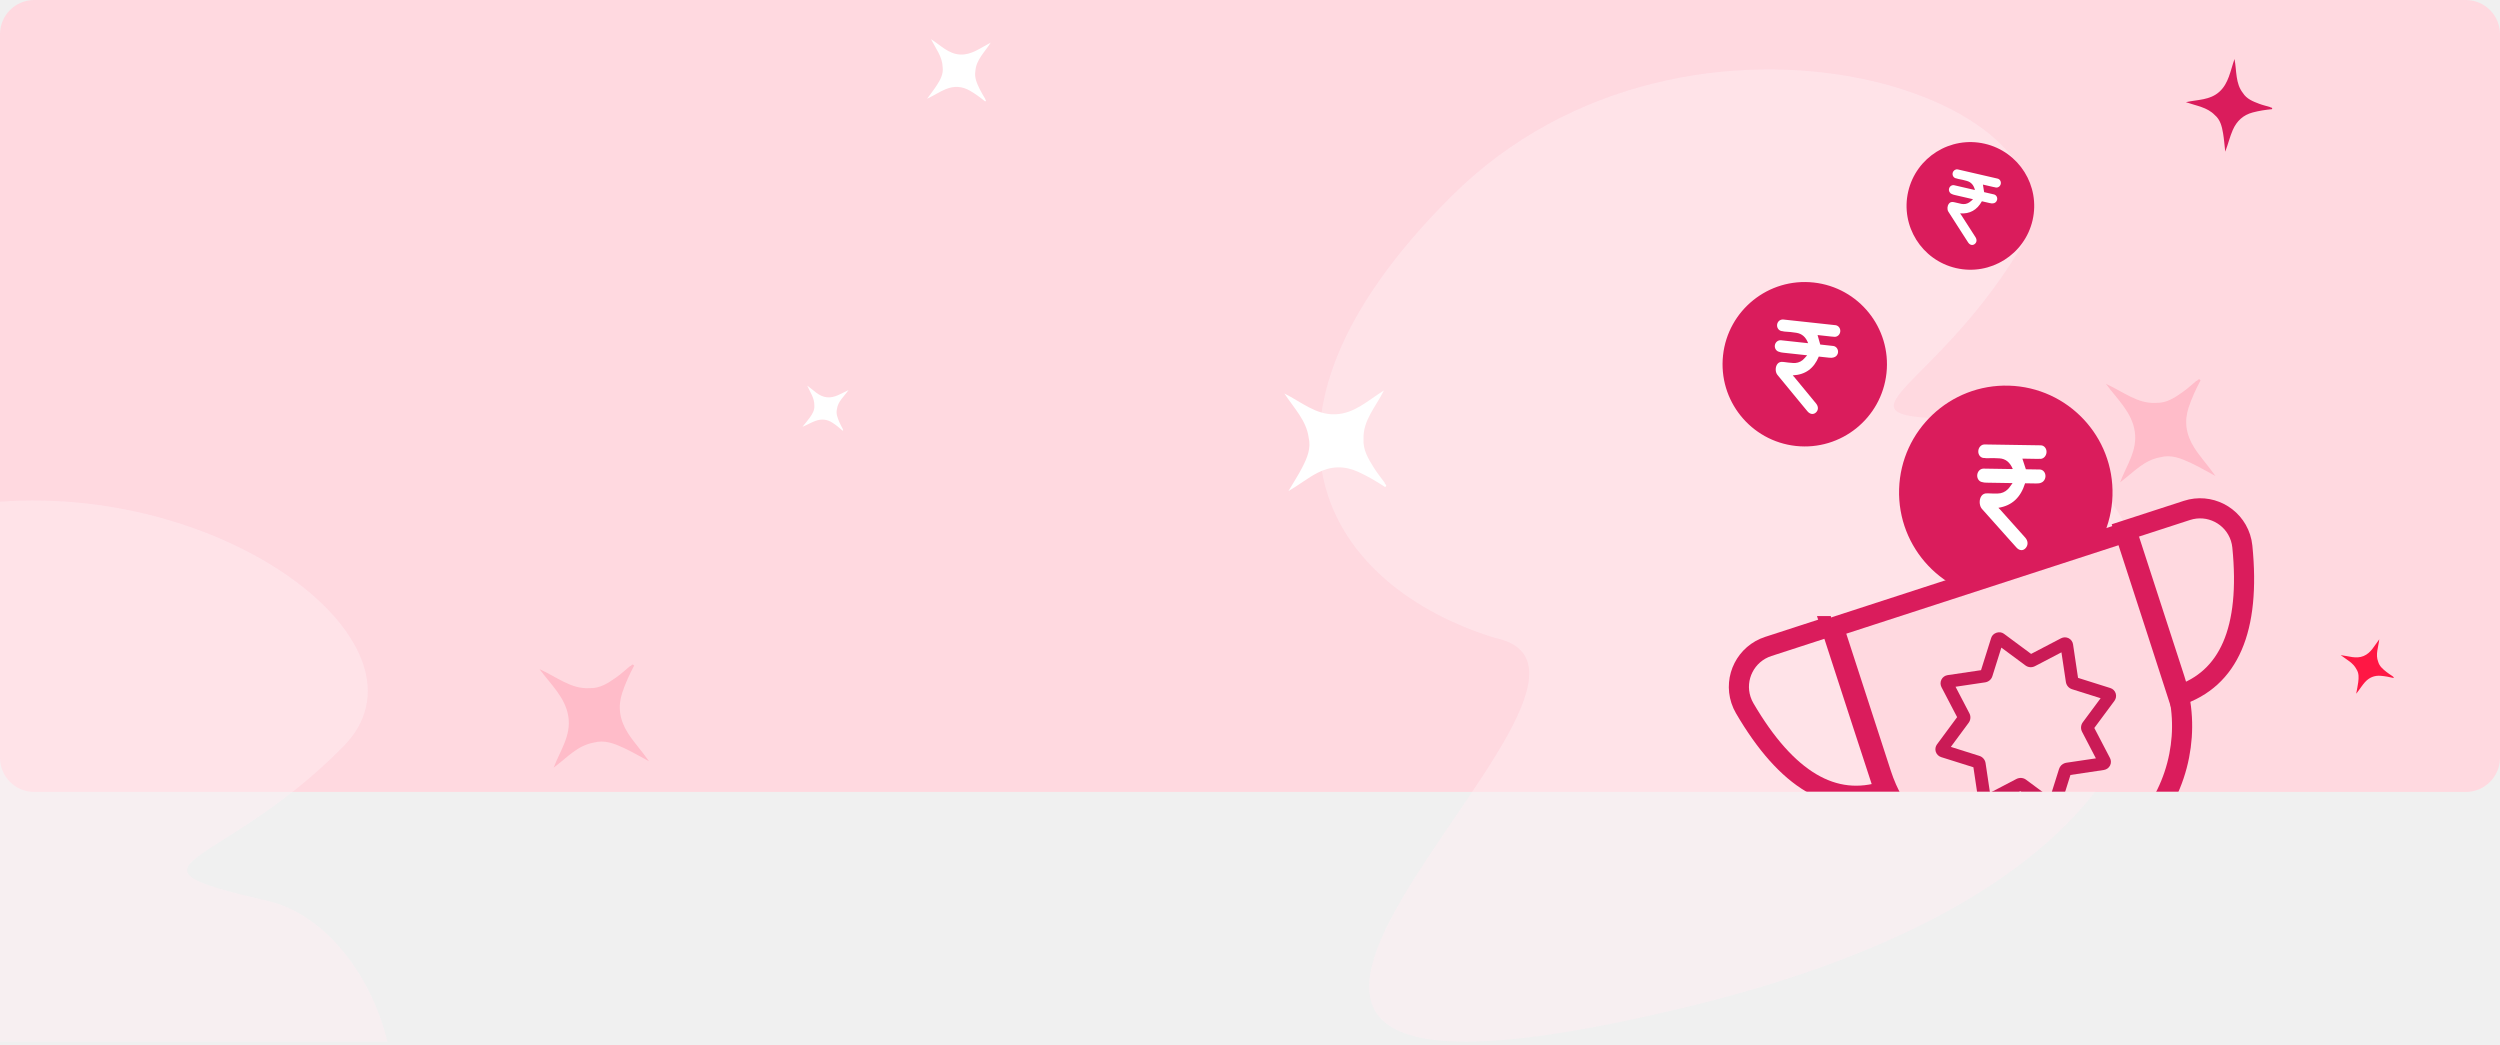
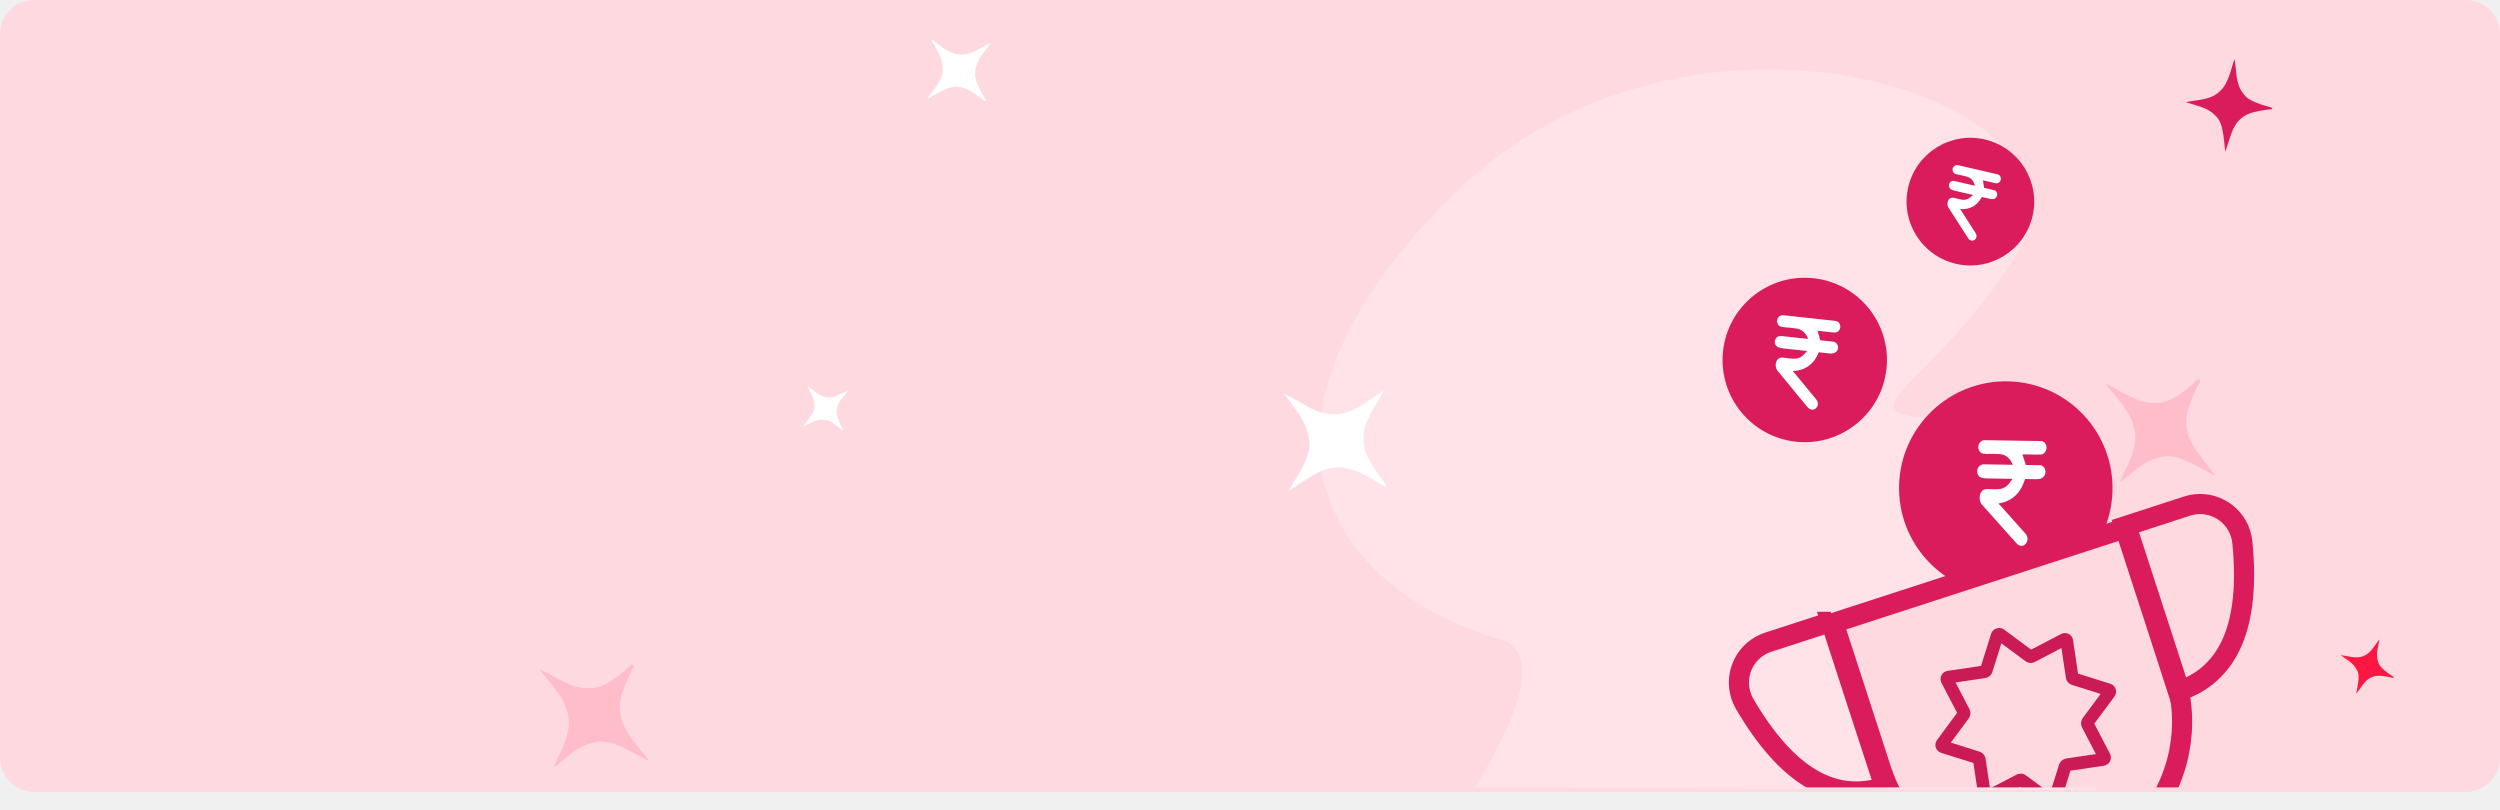
- <svg xmlns="http://www.w3.org/2000/svg" xmlns:xlink="http://www.w3.org/1999/xlink" width="584" height="244" viewBox="0 0 584 244">
+ <svg xmlns="http://www.w3.org/2000/svg" xmlns:xlink="http://www.w3.org/1999/xlink" width="584" height="189" viewBox="0 0 584 189">
  <defs>
-     <path id="prefix__c" d="M3.673 5.493c.09 1.108-.462 1.991-1.064 2.84-.483.681-1.04 1.315-1.707 2.147 1.174-.486 2.075-1.04 3.07-1.394 1.41-.502 2.707-.358 3.946.448.842.548 1.618 1.18 2.362 1.852.306-.124-.018-.284.028-.422-.272-.538-.578-1.064-.81-1.618-.392-.942-.794-1.892-.552-2.961.22-1.83 1.656-2.958 2.713-4.481-1.727.777-3.197 1.87-5.052 1.681C4.719 3.393 3.549 1.94 2.012.855c.72 1.602 1.697 2.936 1.661 4.638z" />
-     <path id="prefix__e" d="M4.33 6.582c.205 1.586-.523 2.9-1.329 4.161-.65 1.018-1.403 1.968-2.303 3.214 1.655-.786 2.913-1.644 4.317-2.226 1.993-.826 3.87-.71 5.707.358 1.253.726 2.413 1.582 3.533 2.494.434-.202-.044-.408.01-.61-.43-.756-.908-1.488-1.282-2.27-.634-1.323-1.28-2.663-1.01-4.219.186-2.647 2.17-4.375 3.58-6.64-2.43 1.241-4.461 2.921-7.147 2.785C5.681 3.487 3.891 1.481 1.6.034c1.153 2.251 2.657 4.1 2.73 6.548z" />
-     <path id="prefix__g" d="M5.452 4c-1.758.735-3.486.01-5.363-.208C1.491 4.86 2.993 5.568 3.776 7.087c.608.936.545 1.982.418 3.018-.1.834-.289 1.66-.48 2.713.804-.99 1.335-1.91 2.044-2.699 1.006-1.118 2.22-1.612 3.698-1.494 1.006.08 1.993.269 2.972.506.212-.257-.152-.244-.177-.388-.499-.344-1.02-.662-1.49-1.04-.797-.643-1.606-1.29-1.906-2.35-.68-1.722.048-3.405.252-5.254C7.954 1.61 7.182 3.279 5.452 4z" />
-     <rect id="prefix__a" width="147.294" height="170.775" x="0" y="0" rx="14.106" />
+     <path id="prefix__e" d="M3.673 5.493c.09 1.108-.462 1.991-1.064 2.84-.483.681-1.04 1.315-1.707 2.147 1.174-.486 2.075-1.04 3.07-1.394 1.41-.502 2.707-.358 3.946.448.842.548 1.618 1.18 2.362 1.852.306-.124-.018-.284.028-.422-.272-.538-.578-1.064-.81-1.618-.392-.942-.794-1.892-.552-2.961.22-1.83 1.656-2.958 2.713-4.481-1.727.777-3.197 1.87-5.052 1.681C4.719 3.393 3.549 1.94 2.012.855c.72 1.602 1.697 2.936 1.661 4.638z" />
+     <path id="prefix__g" d="M4.33 6.582c.205 1.586-.523 2.9-1.329 4.161-.65 1.018-1.403 1.968-2.303 3.214 1.655-.786 2.913-1.644 4.317-2.226 1.993-.826 3.87-.71 5.707.358 1.253.726 2.413 1.582 3.533 2.494.434-.202-.044-.408.01-.61-.43-.756-.908-1.488-1.282-2.27-.634-1.323-1.28-2.663-1.01-4.219.186-2.647 2.17-4.375 3.58-6.64-2.43 1.241-4.461 2.921-7.147 2.785C5.681 3.487 3.891 1.481 1.6.034c1.153 2.251 2.657 4.1 2.73 6.548z" />
+     <path id="prefix__i" d="M5.452 4c-1.758.735-3.486.01-5.363-.208C1.491 4.86 2.993 5.568 3.776 7.087c.608.936.545 1.982.418 3.018-.1.834-.289 1.66-.48 2.713.804-.99 1.335-1.91 2.044-2.699 1.006-1.118 2.22-1.612 3.698-1.494 1.006.08 1.993.269 2.972.506.212-.257-.152-.244-.177-.388-.499-.344-1.02-.662-1.49-1.04-.797-.643-1.606-1.29-1.906-2.35-.68-1.722.048-3.405.252-5.254C7.954 1.61 7.182 3.279 5.452 4z" />
+     <rect id="prefix__a" width="584" height="185" x="0" y="0" rx="8" />
+     <rect id="prefix__c" width="147.294" height="170.775" x="0" y="0" rx="14.106" />
  </defs>
  <g fill="none" fill-rule="evenodd">
-     <rect width="584" height="185" fill="#FFD9E0" rx="8" />
-     <path fill="#FFEEF3" d="M462.519 97.896c-39.436 0-12.419-4.152 9.03-39.25C493 23.548 394.784-9.663 339.09 45.815c-53.98 53.77-28.422 91.416 10.205 103.214 44.039 9.35-117.105 124.972 43.571 86.486 160.676-38.485 109.09-137.62 69.654-137.62z" opacity=".468" />
-     <g transform="matrix(-1 0 0 1 536.556 14.156)">
+     <g>
      <mask id="prefix__b" fill="#fff">
        <use xlink:href="#prefix__a" />
      </mask>
+       <use fill="#FFD9E0" xlink:href="#prefix__a" />
+       <g fill="#FFEEF3" mask="url(#prefix__b)" opacity=".468">
+         <path d="M462.52 97.896c-39.437 0-12.42-4.152 9.03-39.25S394.783-9.663 339.09 45.815c-53.98 53.77-28.422 91.416 10.206 103.214 9.737 2.067 8.182 13.69-4.665 34.871l145.078.699c-.33-57.802-9.394-86.703-27.189-86.703z" />
+       </g>
      <g mask="url(#prefix__b)">
-         <g>
-           <g>
-             <path fill="#DA1C5C" d="M49.473 20.493c2.46 13.555-6.542 26.527-20.09 28.981C15.838 51.928 2.859 42.94.404 29.384-2.05 15.838 6.946 2.859 20.493.405c13.546-2.455 26.525 6.535 28.98 20.09" transform="rotate(18 15.685 149.003) scale(-1 1) rotate(30 -128.706 -84.897)" />
-             <path fill="#FFF" d="M31.591 18.065c-.017.007-.04.013-.058.013l-3.129.614c-.445-.77-.867-1.485-1.313-2.263l3.401-.664c.203-.044.37-.082.52-.125.059 0 .11-.007.169-.02.763-.15 1.255-.97 1.116-1.836-.145-.858-.88-1.441-1.637-1.29l-.029.005h-.006L17.641 15.05l-.012.013c-.682.207-1.116.984-.977 1.799.139.859.873 1.441 1.63 1.291.047-.006.093-.019.134-.038.208.007.434-.025.67-.087.897-.245 1.817-.408 2.736-.546 1.44-.219 2.597.383 3.58 1.78-.098.025-.184.05-.26.07L18.63 20.61v.006c-.723.182-1.192.978-1.053 1.818.139.808.793 1.373 1.498 1.31.26.038.579 0 1.007-.082 1.908-.376 3.817-.752 5.951-1.165-.3.639-.474 1.16-.752 1.592-.526.827-1.272 1.316-2.151 1.516-.735.163-1.47.32-2.21.427-.752.112-1.318.45-1.498 1.341-.173.896.214 2.024.862 2.5 2.33 1.718 4.667 3.423 6.998 5.134.931.677 1.851 1.36 2.782 2.031.833.602 1.69.458 2.129-.339.45-.82.214-1.748-.608-2.356-2.388-1.755-4.771-3.498-7.16-5.24-.133-.094-.3-.132-.422-.276 2.961-1.134 4.575-3.385 4.905-6.895.82-.162 1.654-.325 2.487-.488.514-.107.856-.207 1.098-.395.538-.301.85-.984.735-1.686-.145-.865-.88-1.442-1.637-1.298" transform="rotate(18 15.685 149.003) scale(-1 1) rotate(30 -128.706 -84.897)" />
-           </g>
-           <path fill="#FFD9E0" stroke="#DA1C5C" stroke-width="4.702" d="M26.513 104.579V140.602c0 6.345 1.648 12.288 4.535 17.469 6.14 11.064 17.938 18.553 31.492 18.553 19.896 0 36.019-16.13 36.019-36.022v-36.023H26.513z" transform="rotate(18 15.685 149.003)" />
-           <path stroke="#DA1C5C" stroke-width="4.702" d="M99.09 104.136h15.376c5.477 0 9.918 4.44 9.918 9.918 0 .71-.076 1.42-.228 2.114-4.143 18.996-12.507 28.493-25.093 28.493 0-4.502.028-10.816.028-17.025v-23.5z" transform="rotate(18 15.685 149.003)" />
-           <path fill="#CA1B56" d="M56.99 151.46c.669 0 1.312.323 1.71.882l4.056 5.696 4.056-5.696c.457-.653 1.262-.966 2.049-.856l6.901 1.161-1.16-6.9c-.135-.796.203-1.593.855-2.059l5.69-4.06-5.69-4.06c-.652-.466-.99-1.263-.855-2.06l1.16-6.9-6.901 1.162c-.796.127-1.592-.195-2.05-.856l-4.055-5.696-4.056 5.696c-.474.661-1.245.983-2.057.856l-6.893-1.161 1.152 6.9c.135.796-.195 1.593-.847 2.059l-5.699 4.06 5.699 4.06c.652.466.982 1.263.847 2.06l-1.152 6.9 6.893-1.162c.118-.017.228-.026.347-.026m4.198 9.483l-4.587-6.441-7.793 1.305c-.621.093-1.234-.101-1.677-.536-.442-.435-.644-1.065-.535-1.679l1.311-7.808-6.442-4.584c-.505-.365-.807-.948-.807-1.57 0-.621.302-1.204.807-1.561l6.442-4.592-1.311-7.801c-.11-.614.093-1.243.535-1.686.443-.435 1.063-.637 1.677-.536l7.793 1.313 4.587-6.441c.722-1.018 2.414-1.018 3.128 0l4.587 6.44 7.793-1.312c.62-.101 1.242.1 1.676.536.443.443.645 1.072.544 1.686l-1.312 7.8 6.435 4.593c.504.357.807.94.807 1.561 0 .622-.303 1.205-.807 1.57l-6.435 4.584 1.312 7.808c.1.614-.101 1.244-.544 1.679-.434.435-1.055.63-1.676.536l-7.793-1.305-4.587 6.44c-.357.506-.94.809-1.56.809-.621 0-1.211-.303-1.568-.808z" transform="rotate(18 15.685 149.003)" />
-           <path stroke="#DA1C5C" stroke-width="4.702" d="M26.99 104.136H11.615c-5.478 0-9.919 4.44-9.919 9.918 0 .71.077 1.42.228 2.114 4.143 18.996 12.508 28.493 25.093 28.493 0-4.502-.027-10.816-.027-17.025v-23.5z" transform="rotate(18 15.685 149.003)" />
-           <g>
-             <path stroke="#CA1B56" stroke-width="9.918" d="M54.535 36.023V27.022c0-1.587-1.234-3.075-3.4-4.375-4.613-2.762-13.454-4.636-23.622-4.636C12.59 18.011.5 22.046.5 27.021v9.002h54.035zM27.518 0L27.518 18.011" transform="rotate(18 15.685 149.003) translate(35.523 176.182)" />
-           </g>
-           <g>
-             <path fill="#DA1C5C" d="M37.343 25.523c-3.49 10.015-14.435 15.301-24.45 11.82-10.015-3.49-15.308-14.435-11.82-24.45 3.49-10.015 14.435-15.308 24.45-11.82 10.015 3.49 15.308 14.435 11.82 24.45" transform="rotate(18 15.685 149.003) scale(-1 1) rotate(5 -318.131 -1172.954)" />
-             <path fill="#FFF" d="M26.623 16.528c-.022 0-.036-.007-.057-.014l-2.798-.98c-.042-.782-.077-1.508-.113-2.298 1.036.36 2.044.712 3.052 1.065.176.056.331.105.472.148l.148.056c.677.24 1.431-.148 1.678-.86.254-.719-.099-1.487-.775-1.727-.008 0-.022 0-.029-.007h-.007L16.558 7.86s-.007.007-.014.007c-.641-.155-1.325.218-1.558.895-.246.712.1 1.48.783 1.72.042.014.084.028.127.035.162.099.359.176.578.24.831.225 1.649.528 2.452.845 1.262.5 1.953 1.48 2.157 2.989-.092-.029-.17-.05-.24-.078l-5.835-2.03v.007c-.663-.197-1.382.184-1.629.881-.232.67.064 1.389.663 1.67.197.149.472.268.853.402 1.712.592 3.418 1.192 5.328 1.854-.507.345-.874.655-1.283.853-.775.38-1.585.402-2.389.14-.67-.21-1.332-.43-1.98-.69-.656-.26-1.27-.268-1.784.317-.521.6-.683 1.621-.359 2.277 1.163 2.354 2.34 4.708 3.51 7.062.465.937.93 1.875 1.402 2.798.423.839 1.177 1.12 1.875.726.712-.409.916-1.212.5-2.051-1.19-2.404-2.389-4.807-3.594-7.21-.07-.134-.19-.24-.225-.409 2.882.514 5.152-.43 6.907-2.91.74.253 1.48.514 2.227.774.458.163.782.233 1.064.205.564.021 1.107-.338 1.31-.923.248-.72-.105-1.488-.781-1.727" transform="rotate(18 15.685 149.003) scale(-1 1) rotate(5 -318.131 -1172.954)" />
-           </g>
-           <g>
-             <path fill="#DA1C5C" d="M29.816 14.908c0 8.23-6.678 14.908-14.908 14.908S0 23.138 0 14.908C0 6.672 6.678 0 14.908 0s14.908 6.672 14.908 14.908" transform="rotate(18 15.685 149.003) scale(-1 1) rotate(31 -22.142 -77.066)" />
-             <path fill="#FFF" d="M19.658 11.052h-2.346c-.228-.566-.444-1.092-.672-1.658h2.51c.146 0 .275-.006.385-.017.041.005.082.011.123.011.56 0 1.01-.478 1.01-1.062 0-.584-.45-1.062-1.01-1.062h-9.59l-.006.005c-.514.047-.917.502-.917 1.057 0 .584.45 1.062 1.01 1.062.035 0 .07 0 .105-.006.146.03.31.035.485.024.671-.041 1.348-.03 2.014 0 1.056.04 1.81.584 2.346 1.634-.076.006-.14.012-.198.012h-4.793c-.542.023-.969.49-.969 1.062 0 .549.403 1.004.911 1.057.181.058.415.076.724.076h4.383c-.286.385-.472.7-.723.951-.473.479-1.063.706-1.716.718-.543.012-1.086.023-1.629 0-.549-.023-.992.128-1.22.683-.233.572-.093 1.366.31 1.763 1.459 1.43 2.918 2.854 4.377 4.278.584.566 1.162 1.139 1.746 1.699.525.502 1.15.52 1.558.052.42-.478.362-1.126-.152-1.634-1.494-1.46-2.988-2.913-4.483-4.372-.081-.076-.192-.123-.268-.233 2.247-.368 3.666-1.635 4.32-3.905h1.832c.38 0 .636-.024.835-.117.414-.129.718-.537.718-1.016 0-.583-.45-1.062-1.01-1.062" transform="rotate(18 15.685 149.003) scale(-1 1) rotate(31 -22.142 -77.066)" />
+         <g transform="matrix(-1 0 0 1 536.556 13.156)">
+           <mask id="prefix__d" fill="#fff">
+             <use xlink:href="#prefix__c" />
+           </mask>
+           <g mask="url(#prefix__d)">
+             <g>
+               <g>
+                 <path fill="#DA1C5C" d="M49.473 20.493c2.46 13.555-6.542 26.527-20.09 28.981C15.838 51.928 2.859 42.94.404 29.384-2.05 15.838 6.946 2.859 20.493.405c13.546-2.455 26.525 6.535 28.98 20.09" transform="rotate(18 15.685 149.003) scale(-1 1) rotate(30 -128.706 -84.897)" />
+                 <path fill="#FFF" d="M31.591 18.065c-.017.007-.04.013-.058.013l-3.129.614c-.445-.77-.867-1.485-1.313-2.263l3.401-.664c.203-.044.37-.082.52-.125.059 0 .11-.007.169-.02.763-.15 1.255-.97 1.116-1.836-.145-.858-.88-1.441-1.637-1.29l-.029.005h-.006L17.641 15.05l-.012.013c-.682.207-1.116.984-.977 1.799.139.859.873 1.441 1.63 1.291.047-.006.093-.019.134-.038.208.007.434-.025.67-.087.897-.245 1.817-.408 2.736-.546 1.44-.219 2.597.383 3.58 1.78-.098.025-.184.05-.26.07L18.63 20.61v.006c-.723.182-1.192.978-1.053 1.818.139.808.793 1.373 1.498 1.31.26.038.579 0 1.007-.082 1.908-.376 3.817-.752 5.951-1.165-.3.639-.474 1.16-.752 1.592-.526.827-1.272 1.316-2.151 1.516-.735.163-1.47.32-2.21.427-.752.112-1.318.45-1.498 1.341-.173.896.214 2.024.862 2.5 2.33 1.718 4.667 3.423 6.998 5.134.931.677 1.851 1.36 2.782 2.031.833.602 1.69.458 2.129-.339.45-.82.214-1.748-.608-2.356-2.388-1.755-4.771-3.498-7.16-5.24-.133-.094-.3-.132-.422-.276 2.961-1.134 4.575-3.385 4.905-6.895.82-.162 1.654-.325 2.487-.488.514-.107.856-.207 1.098-.395.538-.301.85-.984.735-1.686-.145-.865-.88-1.442-1.637-1.298" transform="rotate(18 15.685 149.003) scale(-1 1) rotate(30 -128.706 -84.897)" />
+               </g>
+               <path fill="#FFD9E0" stroke="#DA1C5C" stroke-width="4.702" d="M26.513 104.579V140.602c0 6.345 1.648 12.288 4.535 17.469 6.14 11.064 17.938 18.553 31.492 18.553 19.896 0 36.019-16.13 36.019-36.022v-36.023H26.513z" transform="rotate(18 15.685 149.003)" />
+               <path stroke="#DA1C5C" stroke-width="4.702" d="M99.09 104.136h15.376c5.477 0 9.918 4.44 9.918 9.918 0 .71-.076 1.42-.228 2.114-4.143 18.996-12.507 28.493-25.093 28.493 0-4.502.028-10.816.028-17.025v-23.5z" transform="rotate(18 15.685 149.003)" />
+               <path fill="#CA1B56" d="M56.99 151.46c.669 0 1.312.323 1.71.882l4.056 5.696 4.056-5.696c.457-.653 1.262-.966 2.049-.856l6.901 1.161-1.16-6.9c-.135-.796.203-1.593.855-2.059l5.69-4.06-5.69-4.06c-.652-.466-.99-1.263-.855-2.06l1.16-6.9-6.901 1.162c-.796.127-1.592-.195-2.05-.856l-4.055-5.696-4.056 5.696c-.474.661-1.245.983-2.057.856l-6.893-1.161 1.152 6.9c.135.796-.195 1.593-.847 2.059l-5.699 4.06 5.699 4.06c.652.466.982 1.263.847 2.06l-1.152 6.9 6.893-1.162c.118-.017.228-.026.347-.026m4.198 9.483l-4.587-6.441-7.793 1.305c-.621.093-1.234-.101-1.677-.536-.442-.435-.644-1.065-.535-1.679l1.311-7.808-6.442-4.584c-.505-.365-.807-.948-.807-1.57 0-.621.302-1.204.807-1.561l6.442-4.592-1.311-7.801c-.11-.614.093-1.243.535-1.686.443-.435 1.063-.637 1.677-.536l7.793 1.313 4.587-6.441c.722-1.018 2.414-1.018 3.128 0l4.587 6.44 7.793-1.312c.62-.101 1.242.1 1.676.536.443.443.645 1.072.544 1.686l-1.312 7.8 6.435 4.593c.504.357.807.94.807 1.561 0 .622-.303 1.205-.807 1.57l-6.435 4.584 1.312 7.808c.1.614-.101 1.244-.544 1.679-.434.435-1.055.63-1.676.536l-7.793-1.305-4.587 6.44c-.357.506-.94.809-1.56.809-.621 0-1.211-.303-1.568-.808z" transform="rotate(18 15.685 149.003)" />
+               <path stroke="#DA1C5C" stroke-width="4.702" d="M26.99 104.136H11.615c-5.478 0-9.919 4.44-9.919 9.918 0 .71.077 1.42.228 2.114 4.143 18.996 12.508 28.493 25.093 28.493 0-4.502-.027-10.816-.027-17.025v-23.5z" transform="rotate(18 15.685 149.003)" />
+               <g>
+                 <path fill="#DA1C5C" d="M37.343 25.523c-3.49 10.015-14.435 15.301-24.45 11.82-10.015-3.49-15.308-14.435-11.82-24.45 3.49-10.015 14.435-15.308 24.45-11.82 10.015 3.49 15.308 14.435 11.82 24.45" transform="rotate(18 15.685 149.003) scale(-1 1) rotate(5 -318.131 -1172.954)" />
+                 <path fill="#FFF" d="M26.623 16.528c-.022 0-.036-.007-.057-.014l-2.798-.98c-.042-.782-.077-1.508-.113-2.298 1.036.36 2.044.712 3.052 1.065.176.056.331.105.472.148l.148.056c.677.24 1.431-.148 1.678-.86.254-.719-.099-1.487-.775-1.727-.008 0-.022 0-.029-.007h-.007L16.558 7.86s-.007.007-.014.007c-.641-.155-1.325.218-1.558.895-.246.712.1 1.48.783 1.72.042.014.084.028.127.035.162.099.359.176.578.24.831.225 1.649.528 2.452.845 1.262.5 1.953 1.48 2.157 2.989-.092-.029-.17-.05-.24-.078l-5.835-2.03v.007c-.663-.197-1.382.184-1.629.881-.232.67.064 1.389.663 1.67.197.149.472.268.853.402 1.712.592 3.418 1.192 5.328 1.854-.507.345-.874.655-1.283.853-.775.38-1.585.402-2.389.14-.67-.21-1.332-.43-1.98-.69-.656-.26-1.27-.268-1.784.317-.521.6-.683 1.621-.359 2.277 1.163 2.354 2.34 4.708 3.51 7.062.465.937.93 1.875 1.402 2.798.423.839 1.177 1.12 1.875.726.712-.409.916-1.212.5-2.051-1.19-2.404-2.389-4.807-3.594-7.21-.07-.134-.19-.24-.225-.409 2.882.514 5.152-.43 6.907-2.91.74.253 1.48.514 2.227.774.458.163.782.233 1.064.205.564.021 1.107-.338 1.31-.923.248-.72-.105-1.488-.781-1.727" transform="rotate(18 15.685 149.003) scale(-1 1) rotate(5 -318.131 -1172.954)" />
+               </g>
+               <g>
+                 <path fill="#DA1C5C" d="M29.816 14.908c0 8.23-6.678 14.908-14.908 14.908S0 23.138 0 14.908C0 6.672 6.678 0 14.908 0s14.908 6.672 14.908 14.908" transform="rotate(18 15.685 149.003) scale(-1 1) rotate(31 -22.142 -77.066)" />
+                 <path fill="#FFF" d="M19.658 11.052h-2.346c-.228-.566-.444-1.092-.672-1.658h2.51c.146 0 .275-.006.385-.017.041.005.082.011.123.011.56 0 1.01-.478 1.01-1.062 0-.584-.45-1.062-1.01-1.062h-9.59l-.006.005c-.514.047-.917.502-.917 1.057 0 .584.45 1.062 1.01 1.062.035 0 .07 0 .105-.006.146.03.31.035.485.024.671-.041 1.348-.03 2.014 0 1.056.04 1.81.584 2.346 1.634-.076.006-.14.012-.198.012h-4.793c-.542.023-.969.49-.969 1.062 0 .549.403 1.004.911 1.057.181.058.415.076.724.076h4.383c-.286.385-.472.7-.723.951-.473.479-1.063.706-1.716.718-.543.012-1.086.023-1.629 0-.549-.023-.992.128-1.22.683-.233.572-.093 1.366.31 1.763 1.459 1.43 2.918 2.854 4.377 4.278.584.566 1.162 1.139 1.746 1.699.525.502 1.15.52 1.558.052.42-.478.362-1.126-.152-1.634-1.494-1.46-2.988-2.913-4.483-4.372-.081-.076-.192-.123-.268-.233 2.247-.368 3.666-1.635 4.32-3.905h1.832c.38 0 .636-.024.835-.117.414-.129.718-.537.718-1.016 0-.583-.45-1.062-1.01-1.062" transform="rotate(18 15.685 149.003) scale(-1 1) rotate(31 -22.142 -77.066)" />
+               </g>
+             </g>
          </g>
        </g>
      </g>
    </g>
-     <path fill="#FFEEF3" d="M0 117.197c54.135-3.924 102.74 34.187 80.304 57.073-28.795 29.374-56.054 27.341-17.629 36.212 12.44 2.872 23.782 16.153 27.83 32.849l-90.504.002z" opacity=".468" />
    <g transform="translate(186.556 89.222)">
-       <mask id="prefix__d" fill="#fff">
-         <use xlink:href="#prefix__c" />
+       <mask id="prefix__f" fill="#fff">
+         <use xlink:href="#prefix__e" />
      </mask>
-       <path fill="#FFF" d="M7.684 -5.917L18.233 7.327 4.714 18.096 -5.836 4.853z" mask="url(#prefix__d)" />
+       <path fill="#FFF" d="M7.684 -5.917L18.233 7.327 4.714 18.096 -5.836 4.853z" mask="url(#prefix__f)" />
    </g>
    <path fill="#FFF" d="M311.938 96.78c-4.545.168-7.858-2.837-11.909-4.858 2.303 3.495 5.12 6.285 5.668 10.261.621 2.556-.359 4.8-1.47 6.972-.896 1.752-1.98 3.406-3.252 5.566 2.604-1.52 4.537-3.1 6.759-4.251 3.161-1.635 6.292-1.724 9.525-.252 2.202 1.001 4.275 2.222 6.292 3.546.68-.391-.148-.658-.09-.995-.848-1.167-1.768-2.291-2.524-3.508-1.283-2.062-2.586-4.149-2.414-6.722-.155-4.34 2.83-7.44 4.768-11.335-3.807 2.377-6.88 5.408-11.353 5.576z" />
    <path fill="#DA1C5C" d="M518.437 21.443c-2.209 1.987-5.016 1.794-7.816 2.425 2.49.872 4.966 1.16 6.76 3.016 1.289 1.08 1.657 2.666 1.931 4.27.222 1.293.313 2.613.503 4.277.721-1.884 1.083-3.52 1.755-5.052.956-2.178 2.489-3.532 4.669-4.11 1.484-.394 2.988-.62 4.503-.767.192-.49-.325-.283-.425-.484-.87-.258-1.76-.464-2.604-.786-1.431-.546-2.881-1.096-3.779-2.518-1.738-2.211-1.43-5.084-1.95-7.936-.995 2.837-1.374 5.71-3.547 7.665z" />
    <path fill="#FF1744" fill-opacity=".3" d="M129.341 179.318c3.171-2.366 5.592-5.222 9.432-5.861 2.438-.678 4.75.237 7.006 1.285 1.82.843 3.565 1.876 5.827 3.082-1.784-2.54-3.552-4.415-4.931-6.586-1.96-3.09-2.399-6.187-1.318-9.423.735-2.204 1.7-4.286 2.772-6.315-.46-.665-.628.163-.966.113-1.05.868-2.05 1.806-3.158 2.585-1.88 1.32-3.78 2.661-6.324 2.553-4.242.26-7.619-2.62-11.658-4.443 2.76 3.711 6.079 6.68 6.746 11.102.677 4.495-1.9 7.848-3.428 11.908zM498.68 100.766c.677 4.495-1.9 7.848-3.428 11.907 3.171-2.365 5.592-5.221 9.432-5.86 2.438-.678 4.75.237 7.007 1.284 1.819.844 3.564 1.877 5.826 3.083-1.784-2.54-3.552-4.415-4.93-6.587-1.96-3.09-2.4-6.187-1.318-9.423.734-2.204 1.7-4.285 2.772-6.314-.461-.665-.63.162-.967.113-1.05.867-2.05 1.805-3.158 2.584-1.88 1.32-3.78 2.662-6.324 2.554-4.242.26-7.619-2.62-11.658-4.443 2.76 3.71 6.079 6.679 6.746 11.102z" opacity=".5" />
    <g transform="translate(215.875 9.111)">
-       <mask id="prefix__f" fill="#fff">
-         <use xlink:href="#prefix__e" />
-       </mask>
-       <path fill="#FFF" d="M9.27 -10.117L25.403 8.169 6.735 24.637 -9.398 6.351z" mask="url(#prefix__f)" />
-     </g>
-     <g transform="translate(546.69 149.244)">
      <mask id="prefix__h" fill="#fff">
        <use xlink:href="#prefix__g" />
      </mask>
-       <path fill="#FF1744" d="M1.855 -4.904L17.508 1.741 10.725 17.719 -4.927 11.075z" mask="url(#prefix__h)" />
+       <path fill="#FFF" d="M9.27 -10.117L25.403 8.169 6.735 24.637 -9.398 6.351z" mask="url(#prefix__h)" />
+     </g>
+     <g transform="translate(546.69 149.244)">
+       <mask id="prefix__j" fill="#fff">
+         <use xlink:href="#prefix__i" />
+       </mask>
+       <path fill="#FF1744" d="M1.855 -4.904L17.508 1.741 10.725 17.719 -4.927 11.075z" mask="url(#prefix__j)" />
    </g>
  </g>
</svg>
